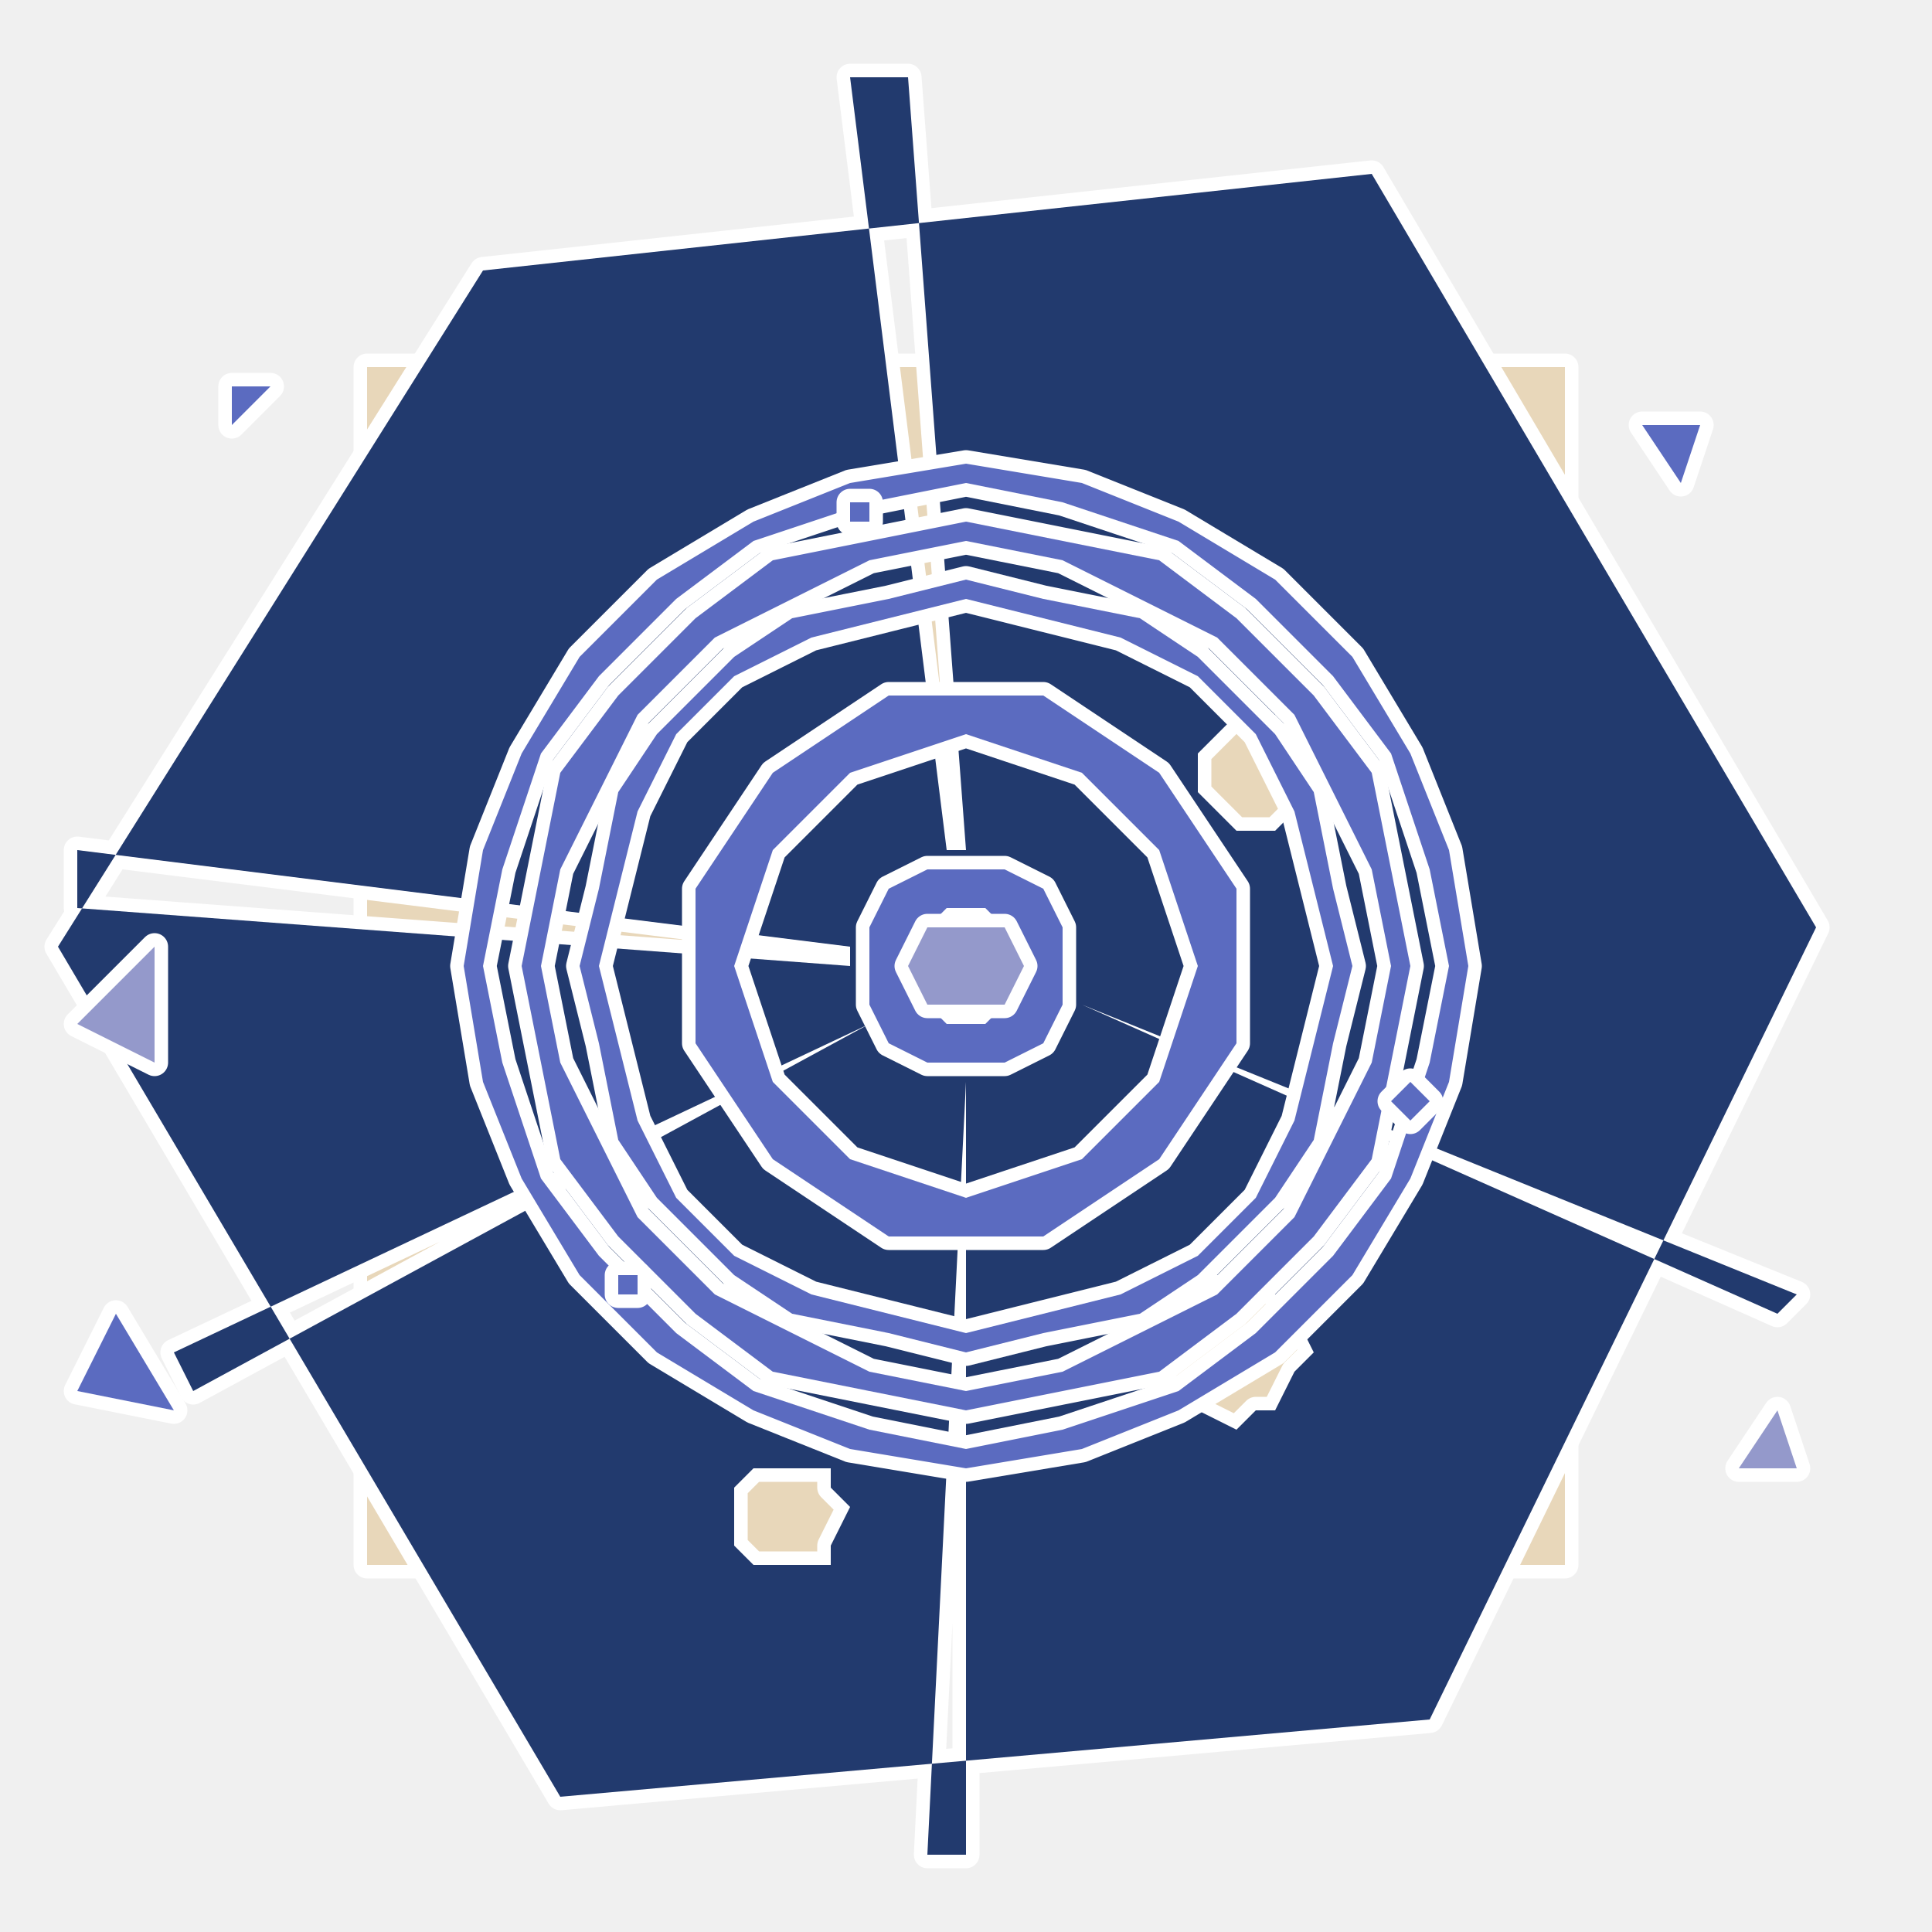
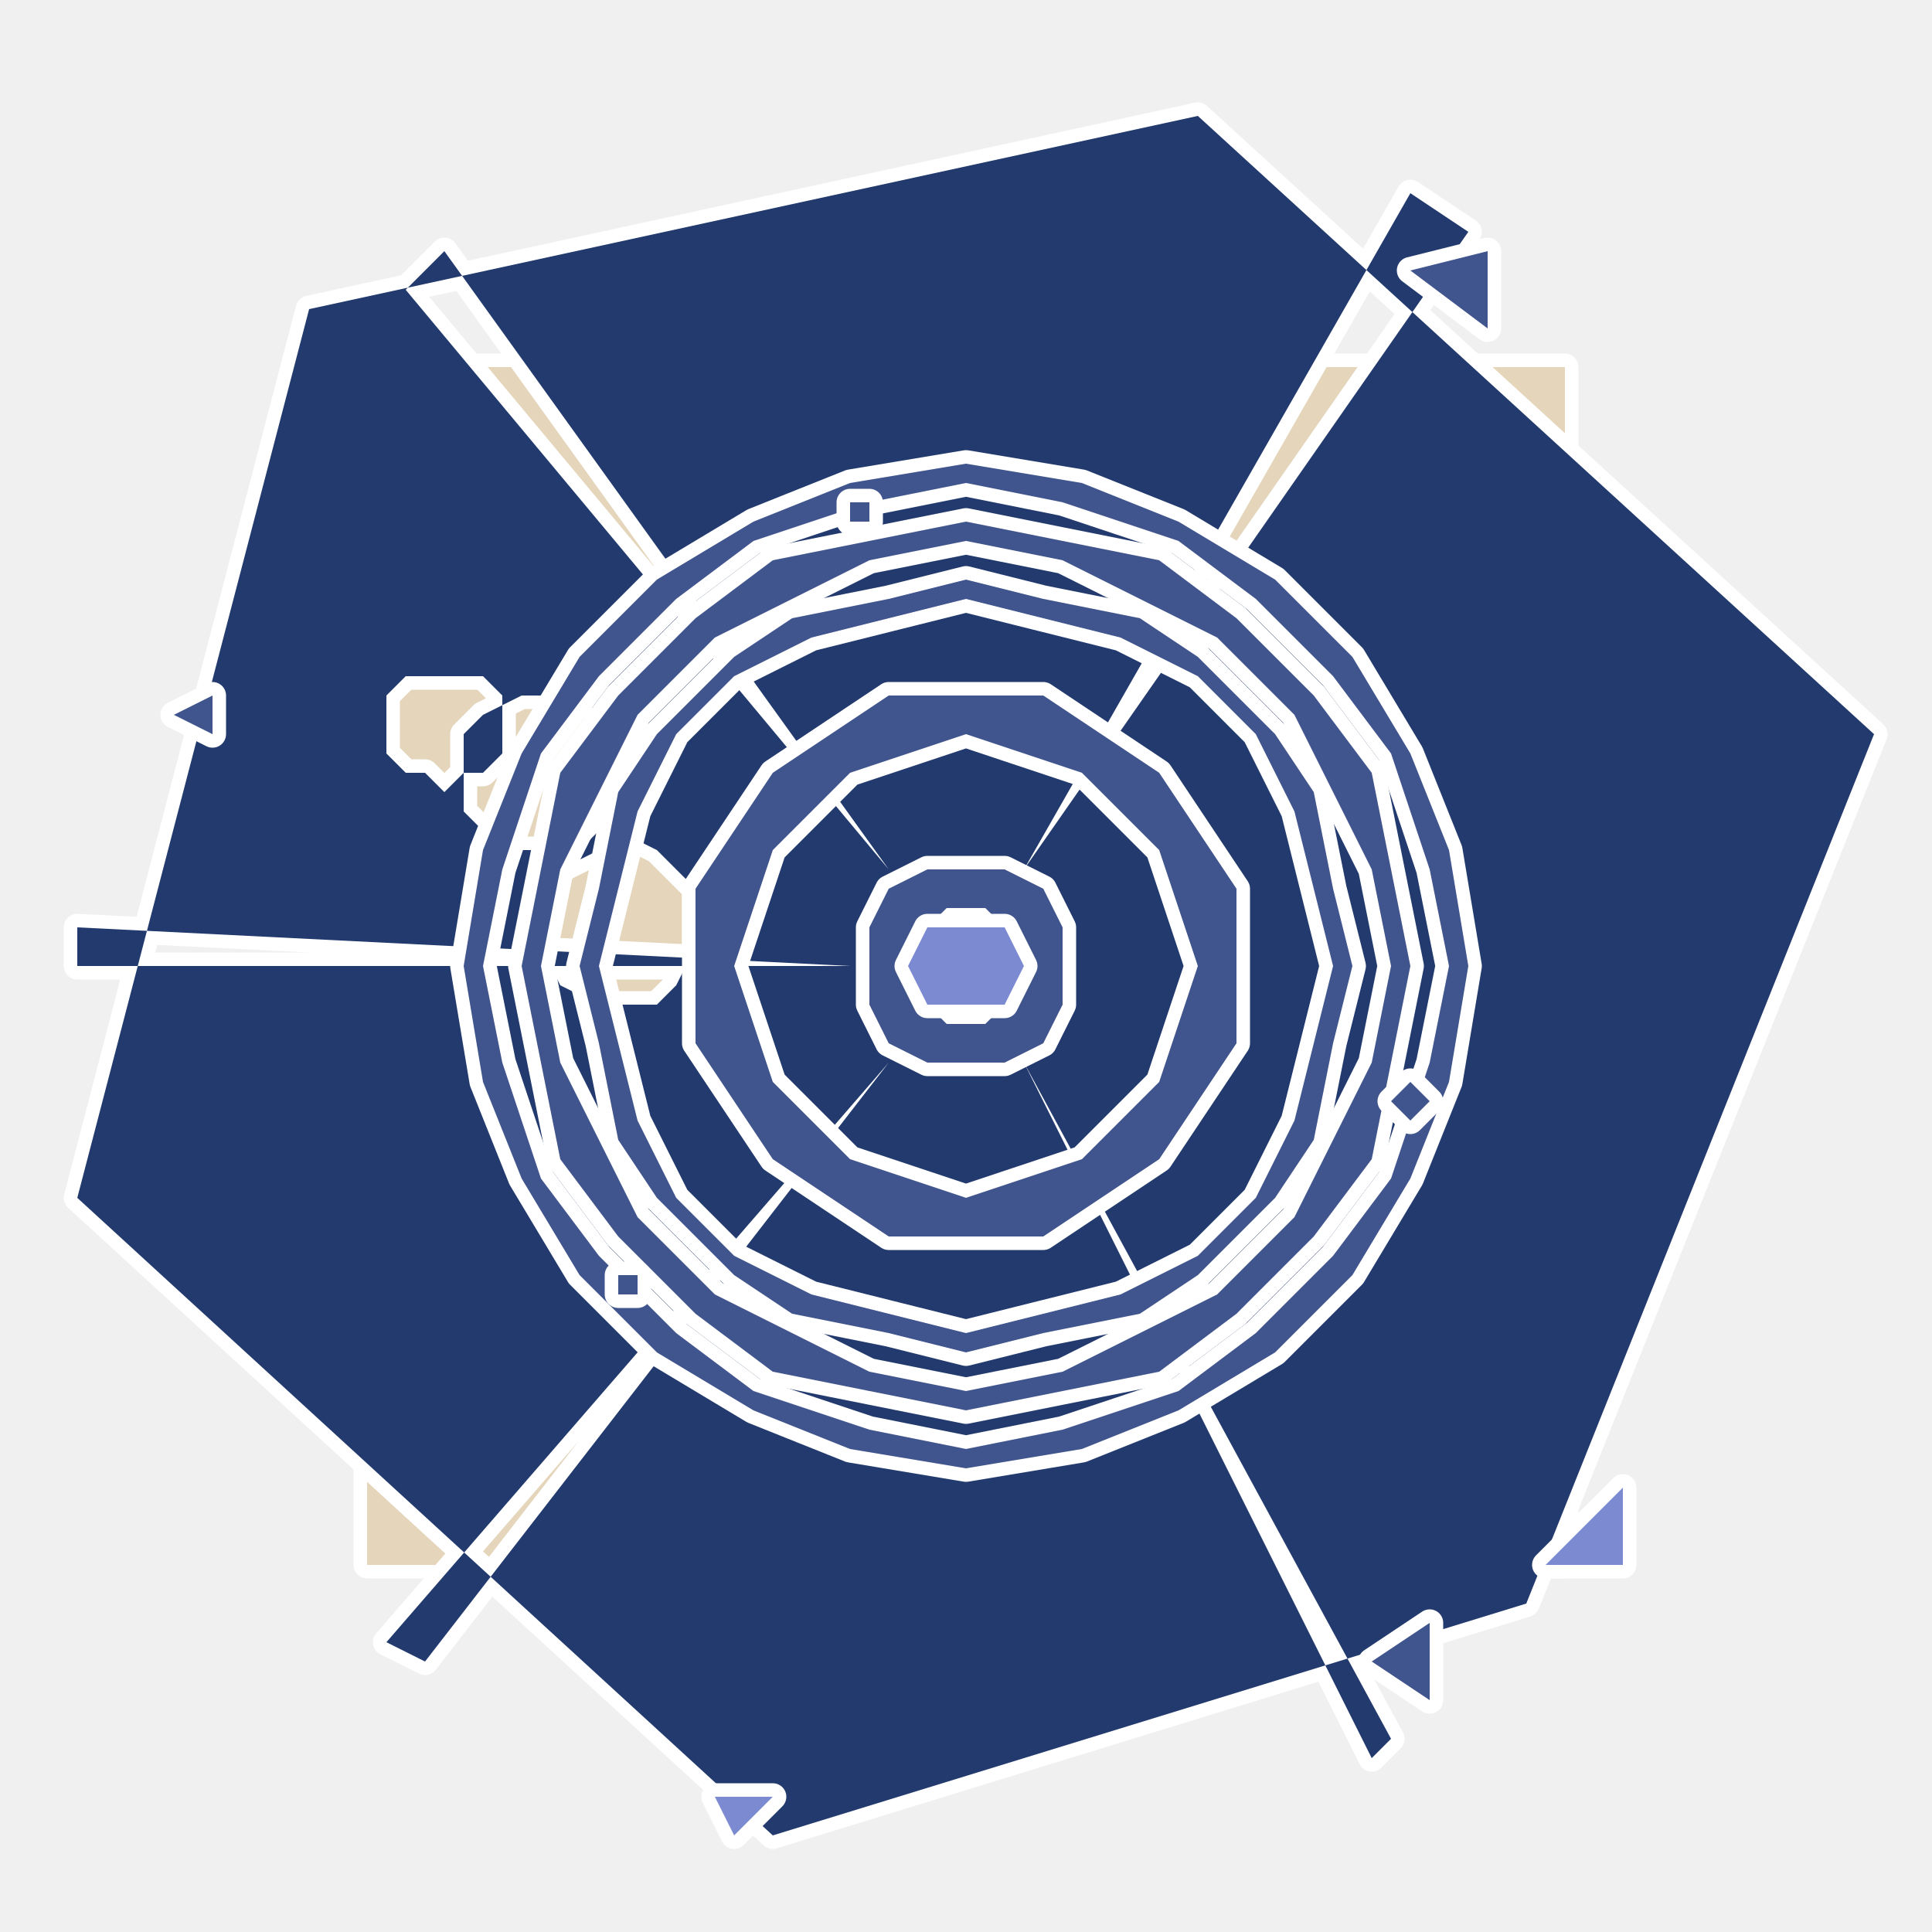
<svg xmlns="http://www.w3.org/2000/svg" viewBox="0 0 100 100" role="img" aria-label="@playform/hook-dsh-replay-suggester - spike-star">
  <style>
		@media (prefers-reduced-motion: no-preference) {
			.hook-dsh-replay-suggester-scene * { transform-box: view-box; transform-origin: 50% 50%; }
- 		.hook-dsh-replay-suggester-counter { animation: hook-dsh-replay-suggester-counter 27s linear -4s infinite; }
+ 		.hook-dsh-replay-suggester-counter { animation: hook-dsh-replay-suggester-counter 24s linear -1s infinite; }
		@keyframes hook-dsh-replay-suggester-counter { to { transform: rotate(-360deg); } }
- 		.hook-dsh-replay-suggester-breathe { animation: hook-dsh-replay-suggester-breathe 7s ease-in-out -4s infinite; }
+ 		.hook-dsh-replay-suggester-breathe { animation: hook-dsh-replay-suggester-breathe 7s ease-in-out -1s infinite; }
		@keyframes hook-dsh-replay-suggester-breathe { 50% { transform: scale(1.06); opacity: 0.85; } }
- 		.hook-dsh-replay-suggester-fire { animation: hook-dsh-replay-suggester-fire 3.2s ease-in-out infinite; }
+ 		.hook-dsh-replay-suggester-fire { animation: hook-dsh-replay-suggester-fire 2.7s ease-in-out infinite; }
		@keyframes hook-dsh-replay-suggester-fire { 0%, 100% { opacity: 0.35; } 50% { opacity: 1; } }
- 		.hook-dsh-replay-suggester-twinkle { animation: hook-dsh-replay-suggester-twinkle 10s ease-in-out -4s infinite; }
+ 		.hook-dsh-replay-suggester-twinkle { animation: hook-dsh-replay-suggester-twinkle 8s ease-in-out -1s infinite; }
		@keyframes hook-dsh-replay-suggester-twinkle { 0%, 100% { transform: scale(0.94); opacity: 0.4; } 50% { transform: scale(1.06); opacity: 1; } }
		}
	</style>
  <defs>
    <path id="hook-dsh-replay-suggester-0" d="M81,81 L19,81 L19,19 L81,19 Z" />
-     <path id="hook-dsh-replay-suggester-1" d="M76,74 L76,76 L74,76 L72,76 L72,74 L72,72 L74,72 L76,72 Z" />
-     <path id="hook-dsh-replay-suggester-2" d="M38,19 L37,21 L36,22 L34,21 L33,19 L34,17 L36,17 L37,17 Z" />
-     <path id="hook-dsh-replay-suggester-3" d="M23,34 L22,35 L20,36 L19,35 L18,34 L19,32 L20,31 L22,32 Z" />
-     <path id="hook-dsh-replay-suggester-4" d="M94,48 L74,89 L29,93 L3,49 L25,14 L71,9 Z M56,52 L93,67 L92,68 L56,52 Z M68,40 L68,41 L67,42 L66,43 L65,43 L64,43 L63,42 L62,41 L62,40 L62,39 L63,38 L64,37 L65,37 L66,37 L67,38 L68,39 Z M50,56 L50,96 L48,96 L50,56 Z M45,53 L10,72 L9,70 L45,53 Z M68,70 L67,71 L66,73 L65,73 L64,74 L62,73 L61,73 L60,71 L60,70 L60,68 L61,67 L62,66 L64,66 L65,66 L66,67 L67,68 Z M44,50 L4,47 L4,44 L44,49 Z M49,44 L44,4 L47,4 L50,44 Z M44,78 L43,80 L43,81 L42,81 L41,81 L39,81 L39,81 L38,80 L38,78 L38,77 L39,76 L39,76 L41,76 L42,76 L43,76 L43,77 Z M54,50 L54,52 L53,53 L52,54 L50,54 L48,54 L47,53 L46,52 L46,50 L46,48 L47,47 L48,46 L50,46 L52,46 L53,47 L54,48 Z" />
+     <path id="hook-dsh-replay-suggester-1" d="M27,28 L26,29 L24,30 L23,29 L22,28 L23,26 L24,25 L26,26 Z" />
+     <path id="hook-dsh-replay-suggester-2" d="M83,35 L82,36 L80,37 L79,36 L78,35 L79,33 L80,32 L82,33 Z" />
+     <path id="hook-dsh-replay-suggester-3" d="M63,18 L63,20 L61,20 L59,20 L59,18 L59,16 L61,15 L63,16 Z" />
+     <path id="hook-dsh-replay-suggester-4" d="M79,83 L40,95 L4,62 L16,16 L62,6 L97,38 Z M53,55 L72,90 L71,91 L53,55 Z M36,48 L36,49 L35,51 L34,52 L32,52 L31,52 L29,51 L28,49 L28,48 L28,46 L29,45 L31,44 L32,43 L34,44 L35,45 L36,46 Z M46,55 L22,86 L20,85 L46,55 Z M44,50 L4,50 L4,48 L44,50 Z M32,40 L32,42 L31,43 L30,44 L28,44 L27,44 L25,43 L24,42 L24,40 L24,38 L25,37 L27,36 L28,36 L30,36 L31,37 L32,38 Z M46,45 L21,15 L23,13 L46,45 Z M53,45 L73,10 L76,12 L53,45 Z M26,38 L26,39 L25,40 L24,40 L23,41 L22,40 L21,40 L20,39 L20,38 L20,36 L21,35 L22,35 L23,35 L24,35 L25,35 L26,36 Z M54,50 L54,52 L53,53 L52,54 L50,54 L48,54 L47,53 L46,52 L46,50 L46,48 L47,47 L48,46 L50,46 L52,46 L53,47 L54,48 Z" />
    <path id="hook-dsh-replay-suggester-5" d="M64,50 L64,54 L62,57 L60,60 L57,62 L54,64 L50,64 L46,64 L43,62 L40,60 L38,57 L36,54 L36,50 L36,46 L38,43 L40,40 L43,38 L46,36 L50,36 L54,36 L57,38 L60,40 L62,43 L64,46 Z M62,50 L61,53 L60,56 L58,58 L56,60 L53,61 L50,62 L47,61 L44,60 L42,58 L40,56 L39,53 L38,50 L39,47 L40,44 L42,42 L44,40 L47,39 L50,38 L53,39 L56,40 L58,42 L60,44 L61,47 Z" />
    <path id="hook-dsh-replay-suggester-6" d="M55,50 L55,52 L54,54 L52,55 L50,55 L48,55 L46,54 L45,52 L45,50 L45,48 L46,46 L48,45 L50,45 L52,45 L54,46 L55,48 Z M53,50 L53,51 L52,52 L51,53 L50,53 L49,53 L48,52 L47,51 L47,50 L47,49 L48,48 L49,47 L50,47 L51,47 L52,48 L53,49 Z" />
    <path id="hook-dsh-replay-suggester-7" d="M70,50 L69,54 L68,59 L66,62 L62,66 L59,68 L54,69 L50,70 L46,69 L41,68 L38,66 L34,62 L32,59 L31,54 L30,50 L31,46 L32,41 L34,38 L38,34 L41,32 L46,31 L50,30 L54,31 L59,32 L62,34 L66,38 L68,41 L69,46 Z M69,50 L68,54 L67,58 L65,62 L62,65 L58,67 L54,68 L50,69 L46,68 L42,67 L38,65 L35,62 L33,58 L32,54 L31,50 L32,46 L33,42 L35,38 L38,35 L42,33 L46,32 L50,31 L54,32 L58,33 L62,35 L65,38 L67,42 L68,46 Z" />
    <path id="hook-dsh-replay-suggester-8" d="M73,50 L72,55 L71,60 L68,64 L64,68 L60,71 L55,72 L50,73 L45,72 L40,71 L36,68 L32,64 L29,60 L28,55 L27,50 L28,45 L29,40 L32,36 L36,32 L40,29 L45,28 L50,27 L55,28 L60,29 L64,32 L68,36 L71,40 L72,45 Z M72,50 L71,55 L69,59 L67,63 L63,67 L59,69 L55,71 L50,72 L45,71 L41,69 L37,67 L33,63 L31,59 L29,55 L28,50 L29,45 L31,41 L33,37 L37,33 L41,31 L45,29 L50,28 L55,29 L59,31 L63,33 L67,37 L69,41 L71,45 Z" />
    <path id="hook-dsh-replay-suggester-9" d="M76,50 L75,56 L73,61 L70,66 L66,70 L61,73 L56,75 L50,76 L44,75 L39,73 L34,70 L30,66 L27,61 L25,56 L24,50 L25,44 L27,39 L30,34 L34,30 L39,27 L44,25 L50,24 L56,25 L61,27 L66,30 L70,34 L73,39 L75,44 Z M75,50 L74,55 L72,61 L69,65 L65,69 L61,72 L55,74 L50,75 L45,74 L39,72 L35,69 L31,65 L28,61 L26,55 L25,50 L26,45 L28,39 L31,35 L35,31 L39,28 L45,26 L50,25 L55,26 L61,28 L65,31 L69,35 L72,39 L74,45 Z" />
    <path id="hook-dsh-replay-suggester-10" d="M74,57 L73,58 L73,58 L72,57 L73,56 L73,56 Z" />
    <path id="hook-dsh-replay-suggester-11" d="M33,66 L33,67 L32,67 L32,66 L32,66 L33,66 Z" />
    <path id="hook-dsh-replay-suggester-12" d="M45,27 L45,27 L44,27 L44,27 L44,26 L45,26 Z" />
-     <path id="hook-dsh-replay-suggester-13" d="M12,22 L12,20 L14,20 Z" />
-     <path id="hook-dsh-replay-suggester-14" d="M8,55 L4,53 L8,49 Z" />
-     <path id="hook-dsh-replay-suggester-15" d="M9,73 L4,72 L6,68 Z" />
-     <path id="hook-dsh-replay-suggester-16" d="M92,73 L93,76 L90,76 Z" />
-     <path id="hook-dsh-replay-suggester-17" d="M85,22 L88,22 L87,25 Z" />
+     <path id="hook-dsh-replay-suggester-13" d="M11,38 L9,37 L11,36 Z" />
+     <path id="hook-dsh-replay-suggester-14" d="M40,93 L38,95 L37,93 Z" />
+     <path id="hook-dsh-replay-suggester-15" d="M73,14 L77,13 L77,17 Z" />
+     <path id="hook-dsh-replay-suggester-16" d="M84,77 L84,81 L80,81 Z" />
+     <path id="hook-dsh-replay-suggester-17" d="M74,84 L74,88 L71,86 Z" />
    <path id="hook-dsh-replay-suggester-18" d="M53,50 L52,52 L51,52 L49,52 L48,52 L47,50 L48,48 L49,48 L51,48 L52,48 Z" />
  </defs>
  <g class="hook-dsh-replay-suggester-scene">
-     <g fill="#E8D7BA" fill-opacity="1" fill-rule="evenodd" stroke="#ffffff" stroke-width="1.4" stroke-linejoin="round" paint-order="stroke fill">
+     <g fill="#E4D5BB" fill-opacity="1" fill-rule="evenodd" stroke="#ffffff" stroke-width="1.4" stroke-linejoin="round" paint-order="stroke fill">
      <use class="hook-dsh-replay-suggester-breathe" href="#hook-dsh-replay-suggester-0" />
    </g>
-     <g fill="#5B6BC0" fill-opacity="1" fill-rule="evenodd" stroke="#ffffff" stroke-width="1.4" stroke-linejoin="round" paint-order="stroke fill">
-       <use class="hook-dsh-replay-suggester-fire" style="animation-delay:-4.00s" href="#hook-dsh-replay-suggester-1" />
-       <use class="hook-dsh-replay-suggester-fire" style="animation-delay:-4.18s" href="#hook-dsh-replay-suggester-2" />
-       <use class="hook-dsh-replay-suggester-fire" style="animation-delay:-4.36s" href="#hook-dsh-replay-suggester-3" />
+     <g fill="#40548D" fill-opacity="1" fill-rule="evenodd" stroke="#ffffff" stroke-width="1.4" stroke-linejoin="round" paint-order="stroke fill">
+       <use class="hook-dsh-replay-suggester-fire" style="animation-delay:-1.00s" href="#hook-dsh-replay-suggester-1" />
+       <use class="hook-dsh-replay-suggester-fire" style="animation-delay:-1.18s" href="#hook-dsh-replay-suggester-2" />
+       <use class="hook-dsh-replay-suggester-fire" style="animation-delay:-1.36s" href="#hook-dsh-replay-suggester-3" />
    </g>
    <g fill="#223A6E" fill-opacity="1" fill-rule="evenodd" stroke="#ffffff" stroke-width="1.4" stroke-linejoin="round" paint-order="stroke fill">
      <use href="#hook-dsh-replay-suggester-4" />
    </g>
-     <g fill="#5B6BC0" fill-opacity="1" fill-rule="evenodd" stroke="#ffffff" stroke-width="1.4" stroke-linejoin="round" paint-order="stroke fill">
+     <g fill="#40548D" fill-opacity="1" fill-rule="evenodd" stroke="#ffffff" stroke-width="1.4" stroke-linejoin="round" paint-order="stroke fill">
      <use class="hook-dsh-replay-suggester-breathe" href="#hook-dsh-replay-suggester-5" />
      <use class="hook-dsh-replay-suggester-breathe" href="#hook-dsh-replay-suggester-6" />
      <use class="hook-dsh-replay-suggester-breathe" href="#hook-dsh-replay-suggester-7" />
      <use class="hook-dsh-replay-suggester-breathe" href="#hook-dsh-replay-suggester-8" />
      <use class="hook-dsh-replay-suggester-breathe" href="#hook-dsh-replay-suggester-9" />
      <use class="hook-dsh-replay-suggester-counter" href="#hook-dsh-replay-suggester-10" />
      <use class="hook-dsh-replay-suggester-counter" href="#hook-dsh-replay-suggester-11" />
      <use class="hook-dsh-replay-suggester-counter" href="#hook-dsh-replay-suggester-12" />
      <use class="hook-dsh-replay-suggester-twinkle" href="#hook-dsh-replay-suggester-13" />
    </g>
-     <g fill="#9499CB" fill-opacity="1" fill-rule="evenodd" stroke="#ffffff" stroke-width="1.4" stroke-linejoin="round" paint-order="stroke fill">
+     <g fill="#7C8AD1" fill-opacity="1" fill-rule="evenodd" stroke="#ffffff" stroke-width="1.4" stroke-linejoin="round" paint-order="stroke fill">
      <use class="hook-dsh-replay-suggester-twinkle" href="#hook-dsh-replay-suggester-14" />
    </g>
-     <g fill="#5B6BC0" fill-opacity="1" fill-rule="evenodd" stroke="#ffffff" stroke-width="1.4" stroke-linejoin="round" paint-order="stroke fill">
+     <g fill="#40548D" fill-opacity="1" fill-rule="evenodd" stroke="#ffffff" stroke-width="1.4" stroke-linejoin="round" paint-order="stroke fill">
      <use class="hook-dsh-replay-suggester-twinkle" href="#hook-dsh-replay-suggester-15" />
    </g>
-     <g fill="#9499CB" fill-opacity="1" fill-rule="evenodd" stroke="#ffffff" stroke-width="1.4" stroke-linejoin="round" paint-order="stroke fill">
+     <g fill="#7C8AD1" fill-opacity="1" fill-rule="evenodd" stroke="#ffffff" stroke-width="1.4" stroke-linejoin="round" paint-order="stroke fill">
      <use class="hook-dsh-replay-suggester-twinkle" href="#hook-dsh-replay-suggester-16" />
    </g>
-     <g fill="#5B6BC0" fill-opacity="1" fill-rule="evenodd" stroke="#ffffff" stroke-width="1.4" stroke-linejoin="round" paint-order="stroke fill">
+     <g fill="#40548D" fill-opacity="1" fill-rule="evenodd" stroke="#ffffff" stroke-width="1.4" stroke-linejoin="round" paint-order="stroke fill">
      <use class="hook-dsh-replay-suggester-twinkle" href="#hook-dsh-replay-suggester-17" />
    </g>
-     <g fill="#9499CB" fill-opacity="1" fill-rule="evenodd" stroke="#ffffff" stroke-width="1.4" stroke-linejoin="round" paint-order="stroke fill">
+     <g fill="#7C8AD1" fill-opacity="1" fill-rule="evenodd" stroke="#ffffff" stroke-width="1.4" stroke-linejoin="round" paint-order="stroke fill">
      <use class="hook-dsh-replay-suggester-breathe" href="#hook-dsh-replay-suggester-18" />
    </g>
  </g>
</svg>
